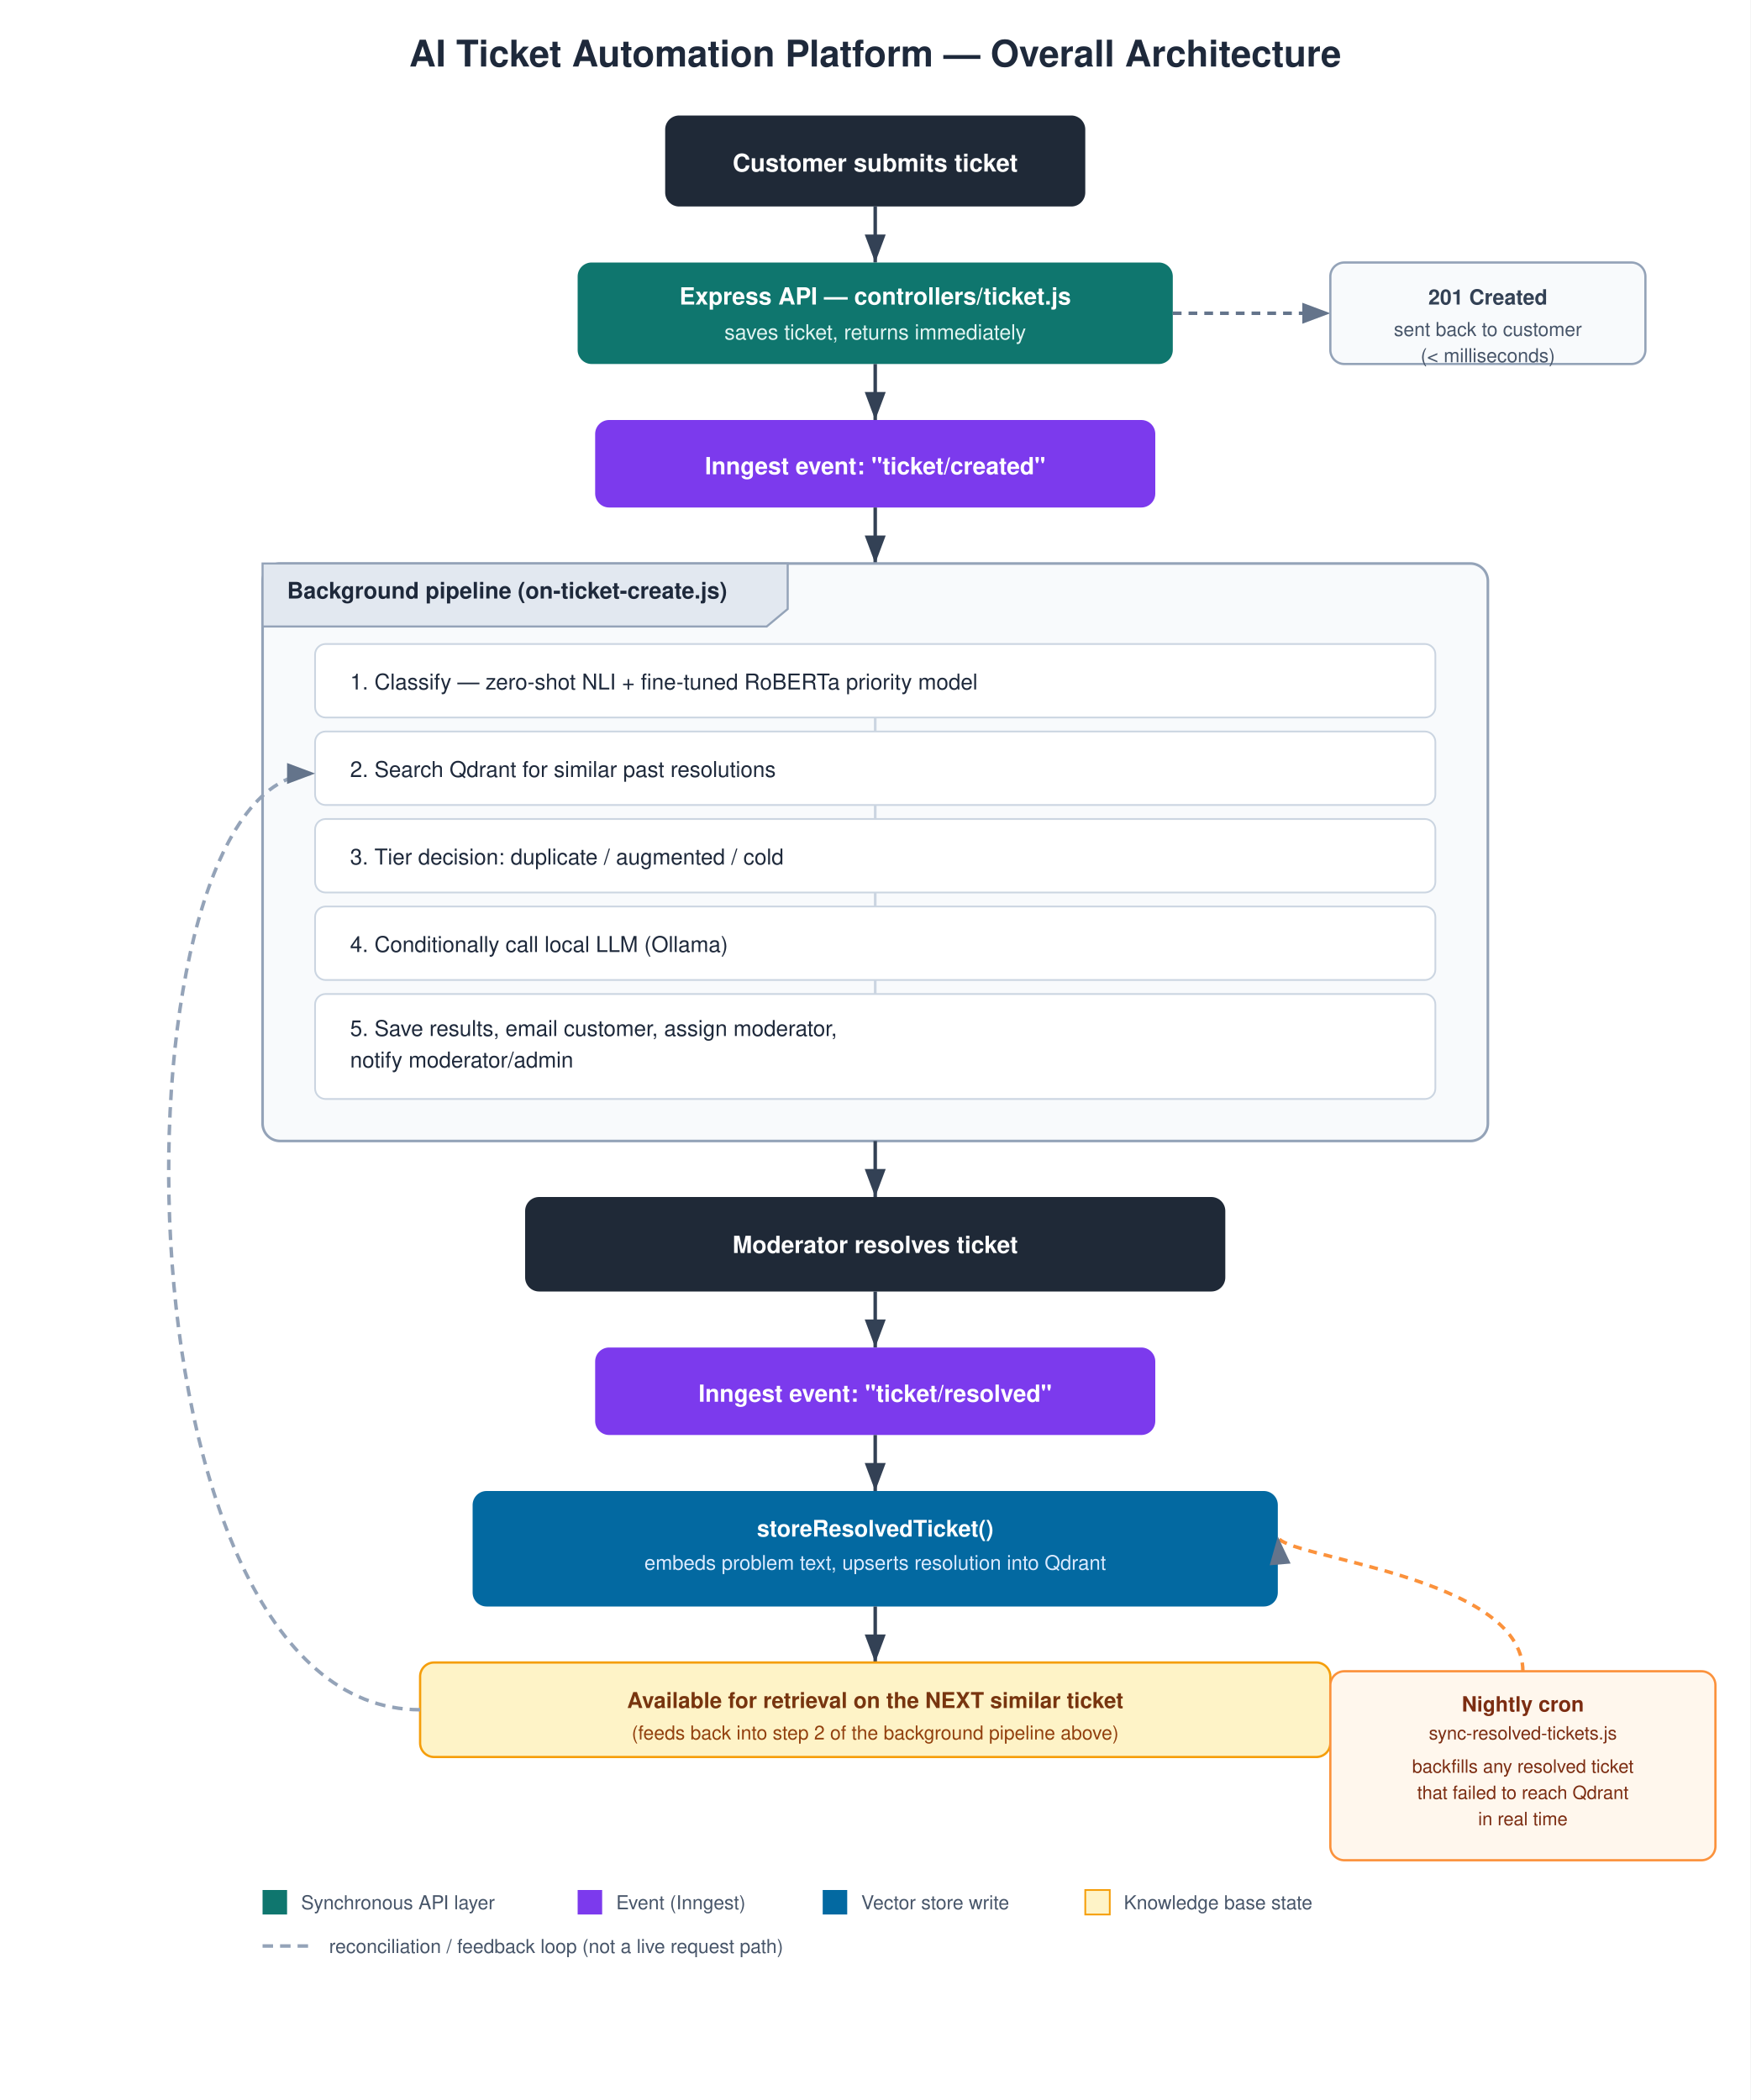
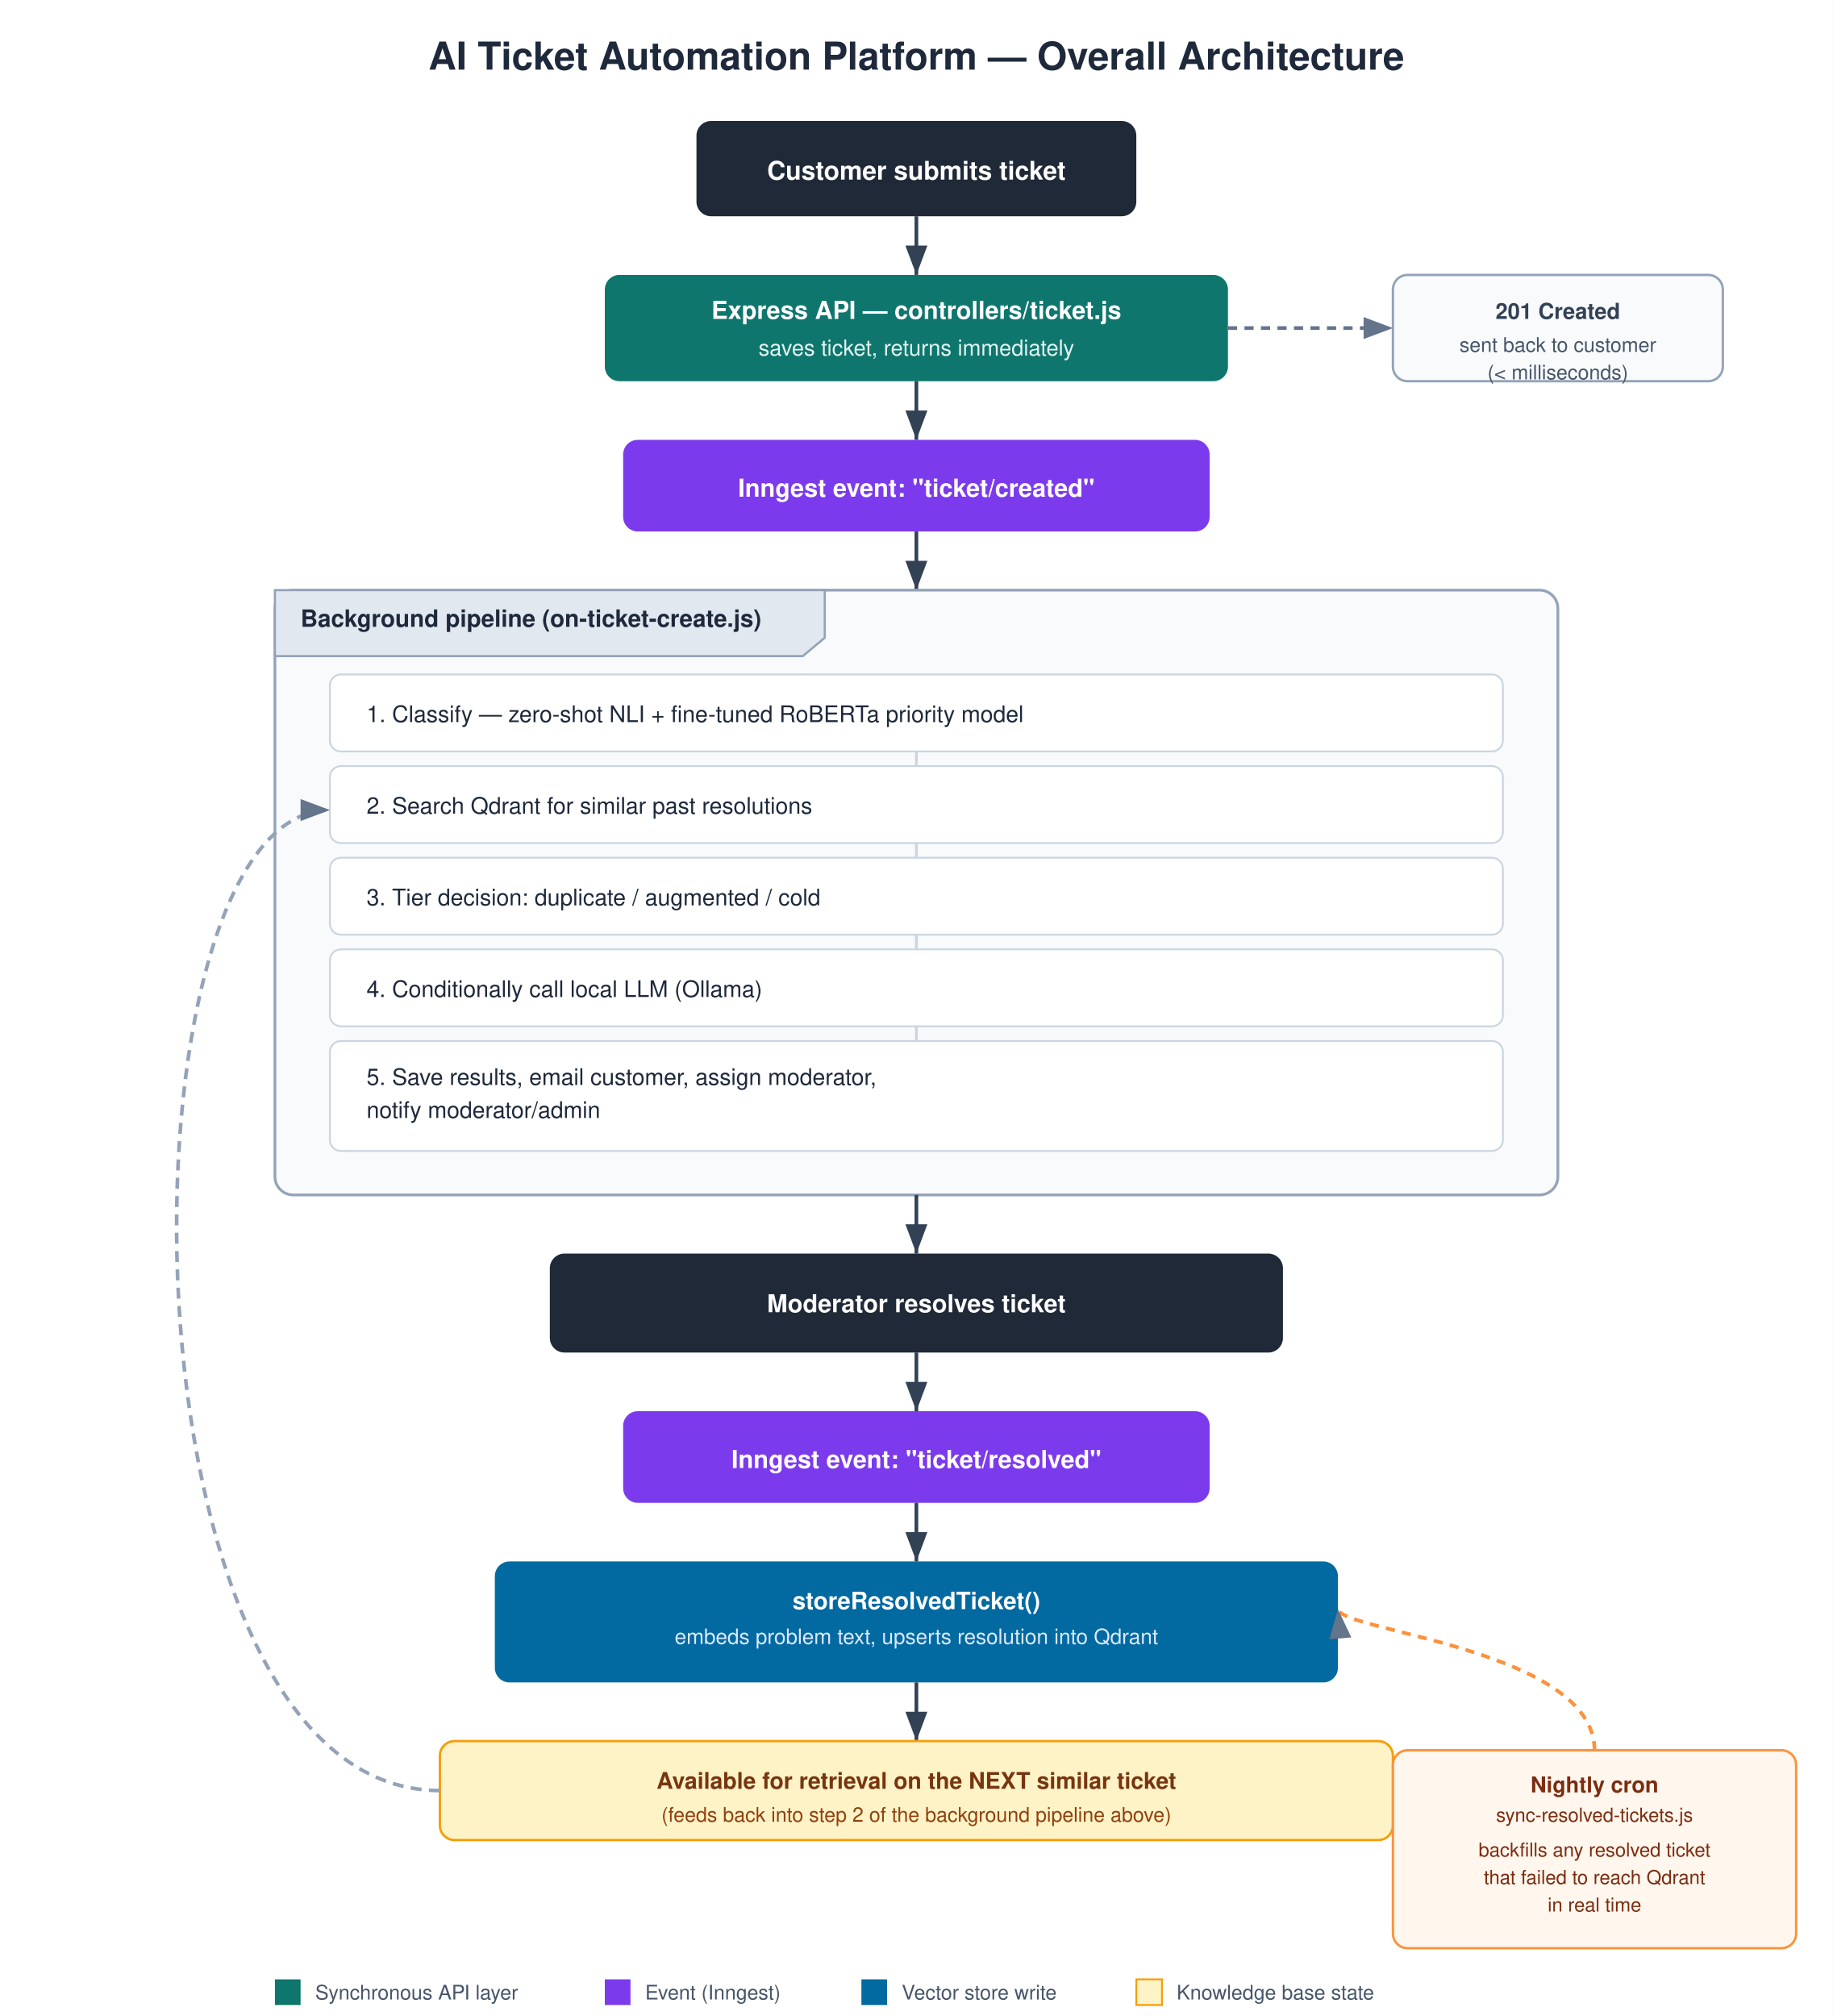
- <svg xmlns="http://www.w3.org/2000/svg" viewBox="0 0 1000 1200" font-family="Helvetica, Arial, sans-serif">
+ <svg xmlns="http://www.w3.org/2000/svg" viewBox="0 0 1000 1100" font-family="Helvetica, Arial, sans-serif">
  <defs>
    <marker id="arrow" markerWidth="10" markerHeight="10" refX="8" refY="3" orient="auto" markerUnits="strokeWidth">
      <path d="M0,0 L8,3 L0,6 Z" fill="#334155" />
    </marker>
    <marker id="arrowGray" markerWidth="10" markerHeight="10" refX="8" refY="3" orient="auto" markerUnits="strokeWidth">
      <path d="M0,0 L8,3 L0,6 Z" fill="#64748b" />
    </marker>
  </defs>
  <rect x="0" y="0" width="1000" height="1500" fill="#ffffff" />
  <text x="500" y="38" text-anchor="middle" font-size="21" font-weight="bold" fill="#1e293b">AI Ticket Automation Platform — Overall Architecture</text>
  <rect x="380" y="66" width="240" height="52" rx="8" fill="#1f2937" />
  <text x="500" y="98" text-anchor="middle" font-size="14" font-weight="bold" fill="#ffffff">Customer submits ticket</text>
  <line x1="500" y1="118" x2="500" y2="150" stroke="#334155" stroke-width="2" marker-end="url(#arrow)" />
  <rect x="330" y="150" width="340" height="58" rx="8" fill="#0f766e" />
  <text x="500" y="174" text-anchor="middle" font-size="13.5" font-weight="bold" fill="#ffffff">Express API — controllers/ticket.js</text>
  <text x="500" y="194" text-anchor="middle" font-size="12" fill="#e2f4f1">saves ticket, returns immediately</text>
  <line x1="670" y1="179" x2="760" y2="179" stroke="#64748b" stroke-width="2" stroke-dasharray="5,4" marker-end="url(#arrowGray)" />
  <rect x="760" y="150" width="180" height="58" rx="8" fill="#f8fafc" stroke="#94a3b8" stroke-width="1.3" />
  <text x="850" y="174" text-anchor="middle" font-size="12" font-weight="bold" fill="#334155">201 Created</text>
  <text x="850" y="192" text-anchor="middle" font-size="11" fill="#475569">sent back to customer</text>
  <text x="850" y="207" text-anchor="middle" font-size="11" fill="#475569">(&lt; milliseconds)</text>
  <line x1="500" y1="208" x2="500" y2="240" stroke="#334155" stroke-width="2" marker-end="url(#arrow)" />
  <rect x="340" y="240" width="320" height="50" rx="8" fill="#7c3aed" />
  <text x="500" y="271" text-anchor="middle" font-size="13.5" font-weight="bold" fill="#ffffff">Inngest event: "ticket/created"</text>
  <line x1="500" y1="290" x2="500" y2="322" stroke="#334155" stroke-width="2" marker-end="url(#arrow)" />
  <rect x="150" y="322" width="700" height="330" rx="10" fill="#f8fafc" stroke="#94a3b8" stroke-width="1.5" />
  <path d="M 150 322 h 300 v 26 l -12 10 h -288 z" fill="#e2e8f0" stroke="#94a3b8" stroke-width="1.2" />
  <text x="164" y="342" font-size="13" font-weight="bold" fill="#1e293b">Background pipeline (on-ticket-create.js)</text>
  <g font-size="12.5" fill="#1e293b">
    <rect x="180" y="368" width="640" height="42" rx="6" fill="#ffffff" stroke="#cbd5e1" />
    <text x="200" y="394">1. Classify — zero-shot NLI + fine-tuned RoBERTa priority model</text>
    <rect x="180" y="418" width="640" height="42" rx="6" fill="#ffffff" stroke="#cbd5e1" />
    <text x="200" y="444">2. Search Qdrant for similar past resolutions</text>
    <rect x="180" y="468" width="640" height="42" rx="6" fill="#ffffff" stroke="#cbd5e1" />
    <text x="200" y="494">3. Tier decision: duplicate / augmented / cold</text>
    <rect x="180" y="518" width="640" height="42" rx="6" fill="#ffffff" stroke="#cbd5e1" />
    <text x="200" y="544">4. Conditionally call local LLM (Ollama)</text>
    <rect x="180" y="568" width="640" height="60" rx="6" fill="#ffffff" stroke="#cbd5e1" />
    <text x="200" y="592">5. Save results, email customer, assign moderator,</text>
    <text x="200" y="610">   notify moderator/admin</text>
  </g>
  <line x1="500" y1="410" x2="500" y2="418" stroke="#cbd5e1" stroke-width="1.5" />
  <line x1="500" y1="460" x2="500" y2="468" stroke="#cbd5e1" stroke-width="1.5" />
  <line x1="500" y1="510" x2="500" y2="518" stroke="#cbd5e1" stroke-width="1.5" />
  <line x1="500" y1="560" x2="500" y2="568" stroke="#cbd5e1" stroke-width="1.5" />
  <line x1="500" y1="652" x2="500" y2="684" stroke="#334155" stroke-width="2" marker-end="url(#arrow)" />
  <rect x="300" y="684" width="400" height="54" rx="8" fill="#1f2937" />
  <text x="500" y="716" text-anchor="middle" font-size="13.5" font-weight="bold" fill="#ffffff">Moderator resolves ticket</text>
  <line x1="500" y1="738" x2="500" y2="770" stroke="#334155" stroke-width="2" marker-end="url(#arrow)" />
  <rect x="340" y="770" width="320" height="50" rx="8" fill="#7c3aed" />
  <text x="500" y="801" text-anchor="middle" font-size="13.5" font-weight="bold" fill="#ffffff">Inngest event: "ticket/resolved"</text>
  <line x1="500" y1="820" x2="500" y2="852" stroke="#334155" stroke-width="2" marker-end="url(#arrow)" />
  <rect x="270" y="852" width="460" height="66" rx="8" fill="#0369a1" />
  <text x="500" y="878" text-anchor="middle" font-size="13" font-weight="bold" fill="#ffffff">storeResolvedTicket()</text>
  <text x="500" y="897" text-anchor="middle" font-size="11.5" fill="#dbeafe">embeds problem text, upserts resolution into Qdrant</text>
  <line x1="500" y1="918" x2="500" y2="950" stroke="#334155" stroke-width="2" marker-end="url(#arrow)" />
  <rect x="240" y="950" width="520" height="54" rx="8" fill="#fef3c7" stroke="#f59e0b" stroke-width="1.3" />
  <text x="500" y="976" text-anchor="middle" font-size="12.5" font-weight="bold" fill="#78350f">Available for retrieval on the NEXT similar ticket</text>
  <text x="500" y="994" text-anchor="middle" font-size="11" fill="#92400e">(feeds back into step 2 of the background pipeline above)</text>
  <path d="M 240 977 C 60 977, 60 442, 180 442" fill="none" stroke="#94a3b8" stroke-width="2" stroke-dasharray="6,4" marker-end="url(#arrowGray)" />
  <rect x="760" y="955" width="220" height="108" rx="8" fill="#fff7ed" stroke="#fb923c" stroke-width="1.3" />
  <text x="870" y="978" text-anchor="middle" font-size="12" font-weight="bold" fill="#7c2d12">Nightly cron</text>
  <text x="870" y="994" text-anchor="middle" font-size="10.5" fill="#7c2d12">sync-resolved-tickets.js</text>
  <text x="870" y="1013" text-anchor="middle" font-size="10.5" fill="#7c2d12">backfills any resolved ticket</text>
  <text x="870" y="1028" text-anchor="middle" font-size="10.5" fill="#7c2d12">that failed to reach Qdrant</text>
  <text x="870" y="1043" text-anchor="middle" font-size="10.5" fill="#7c2d12">in real time</text>
  <path d="M 870 955 C 870 900, 731 890, 730 878" fill="none" stroke="#fb923c" stroke-width="2" stroke-dasharray="5,4" marker-end="url(#arrowGray)" />
  <g font-size="11" fill="#475569">
    <rect x="150" y="1080" width="14" height="14" fill="#0f766e" />
    <text x="172" y="1091">Synchronous API layer</text>
    <rect x="330" y="1080" width="14" height="14" fill="#7c3aed" />
    <text x="352" y="1091">Event (Inngest)</text>
    <rect x="470" y="1080" width="14" height="14" fill="#0369a1" />
    <text x="492" y="1091">Vector store write</text>
    <rect x="620" y="1080" width="14" height="14" fill="#fef3c7" stroke="#f59e0b" />
    <text x="642" y="1091">Knowledge base state</text>
    <line x1="150" y1="1112" x2="180" y2="1112" stroke="#94a3b8" stroke-width="2" stroke-dasharray="6,4" />
    <text x="188" y="1116">reconciliation / feedback loop (not a live request path)</text>
  </g>
</svg>
